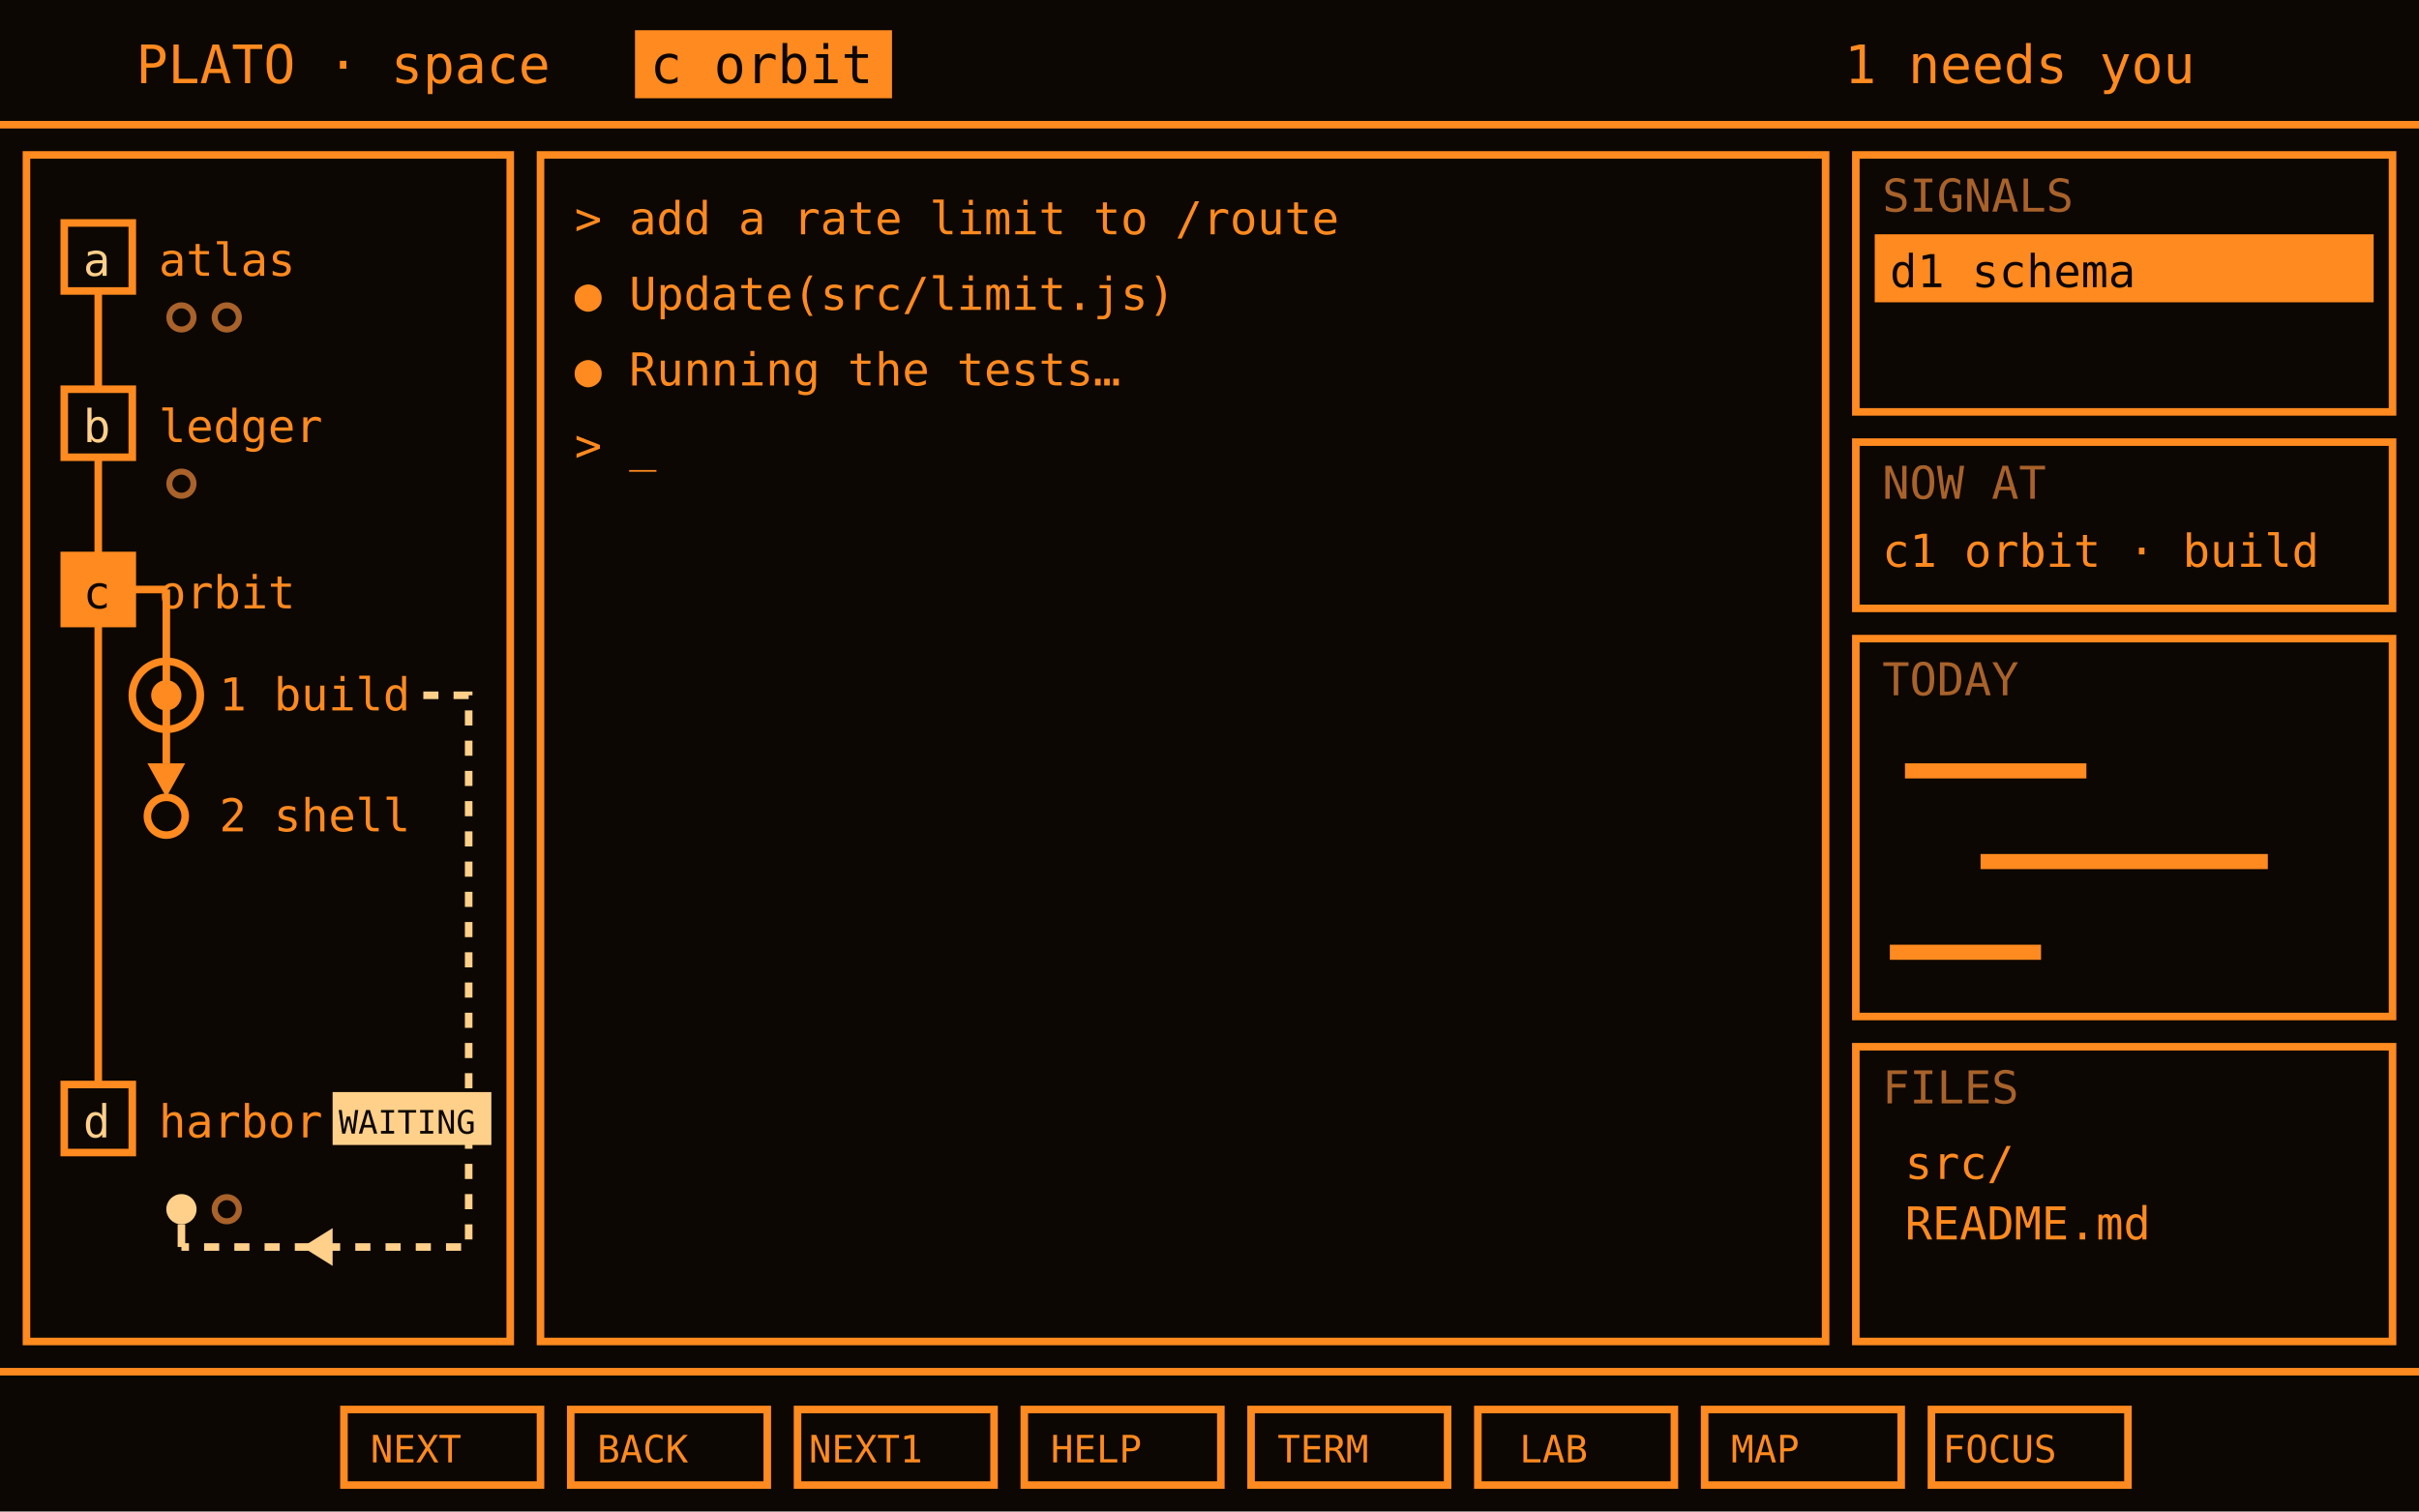
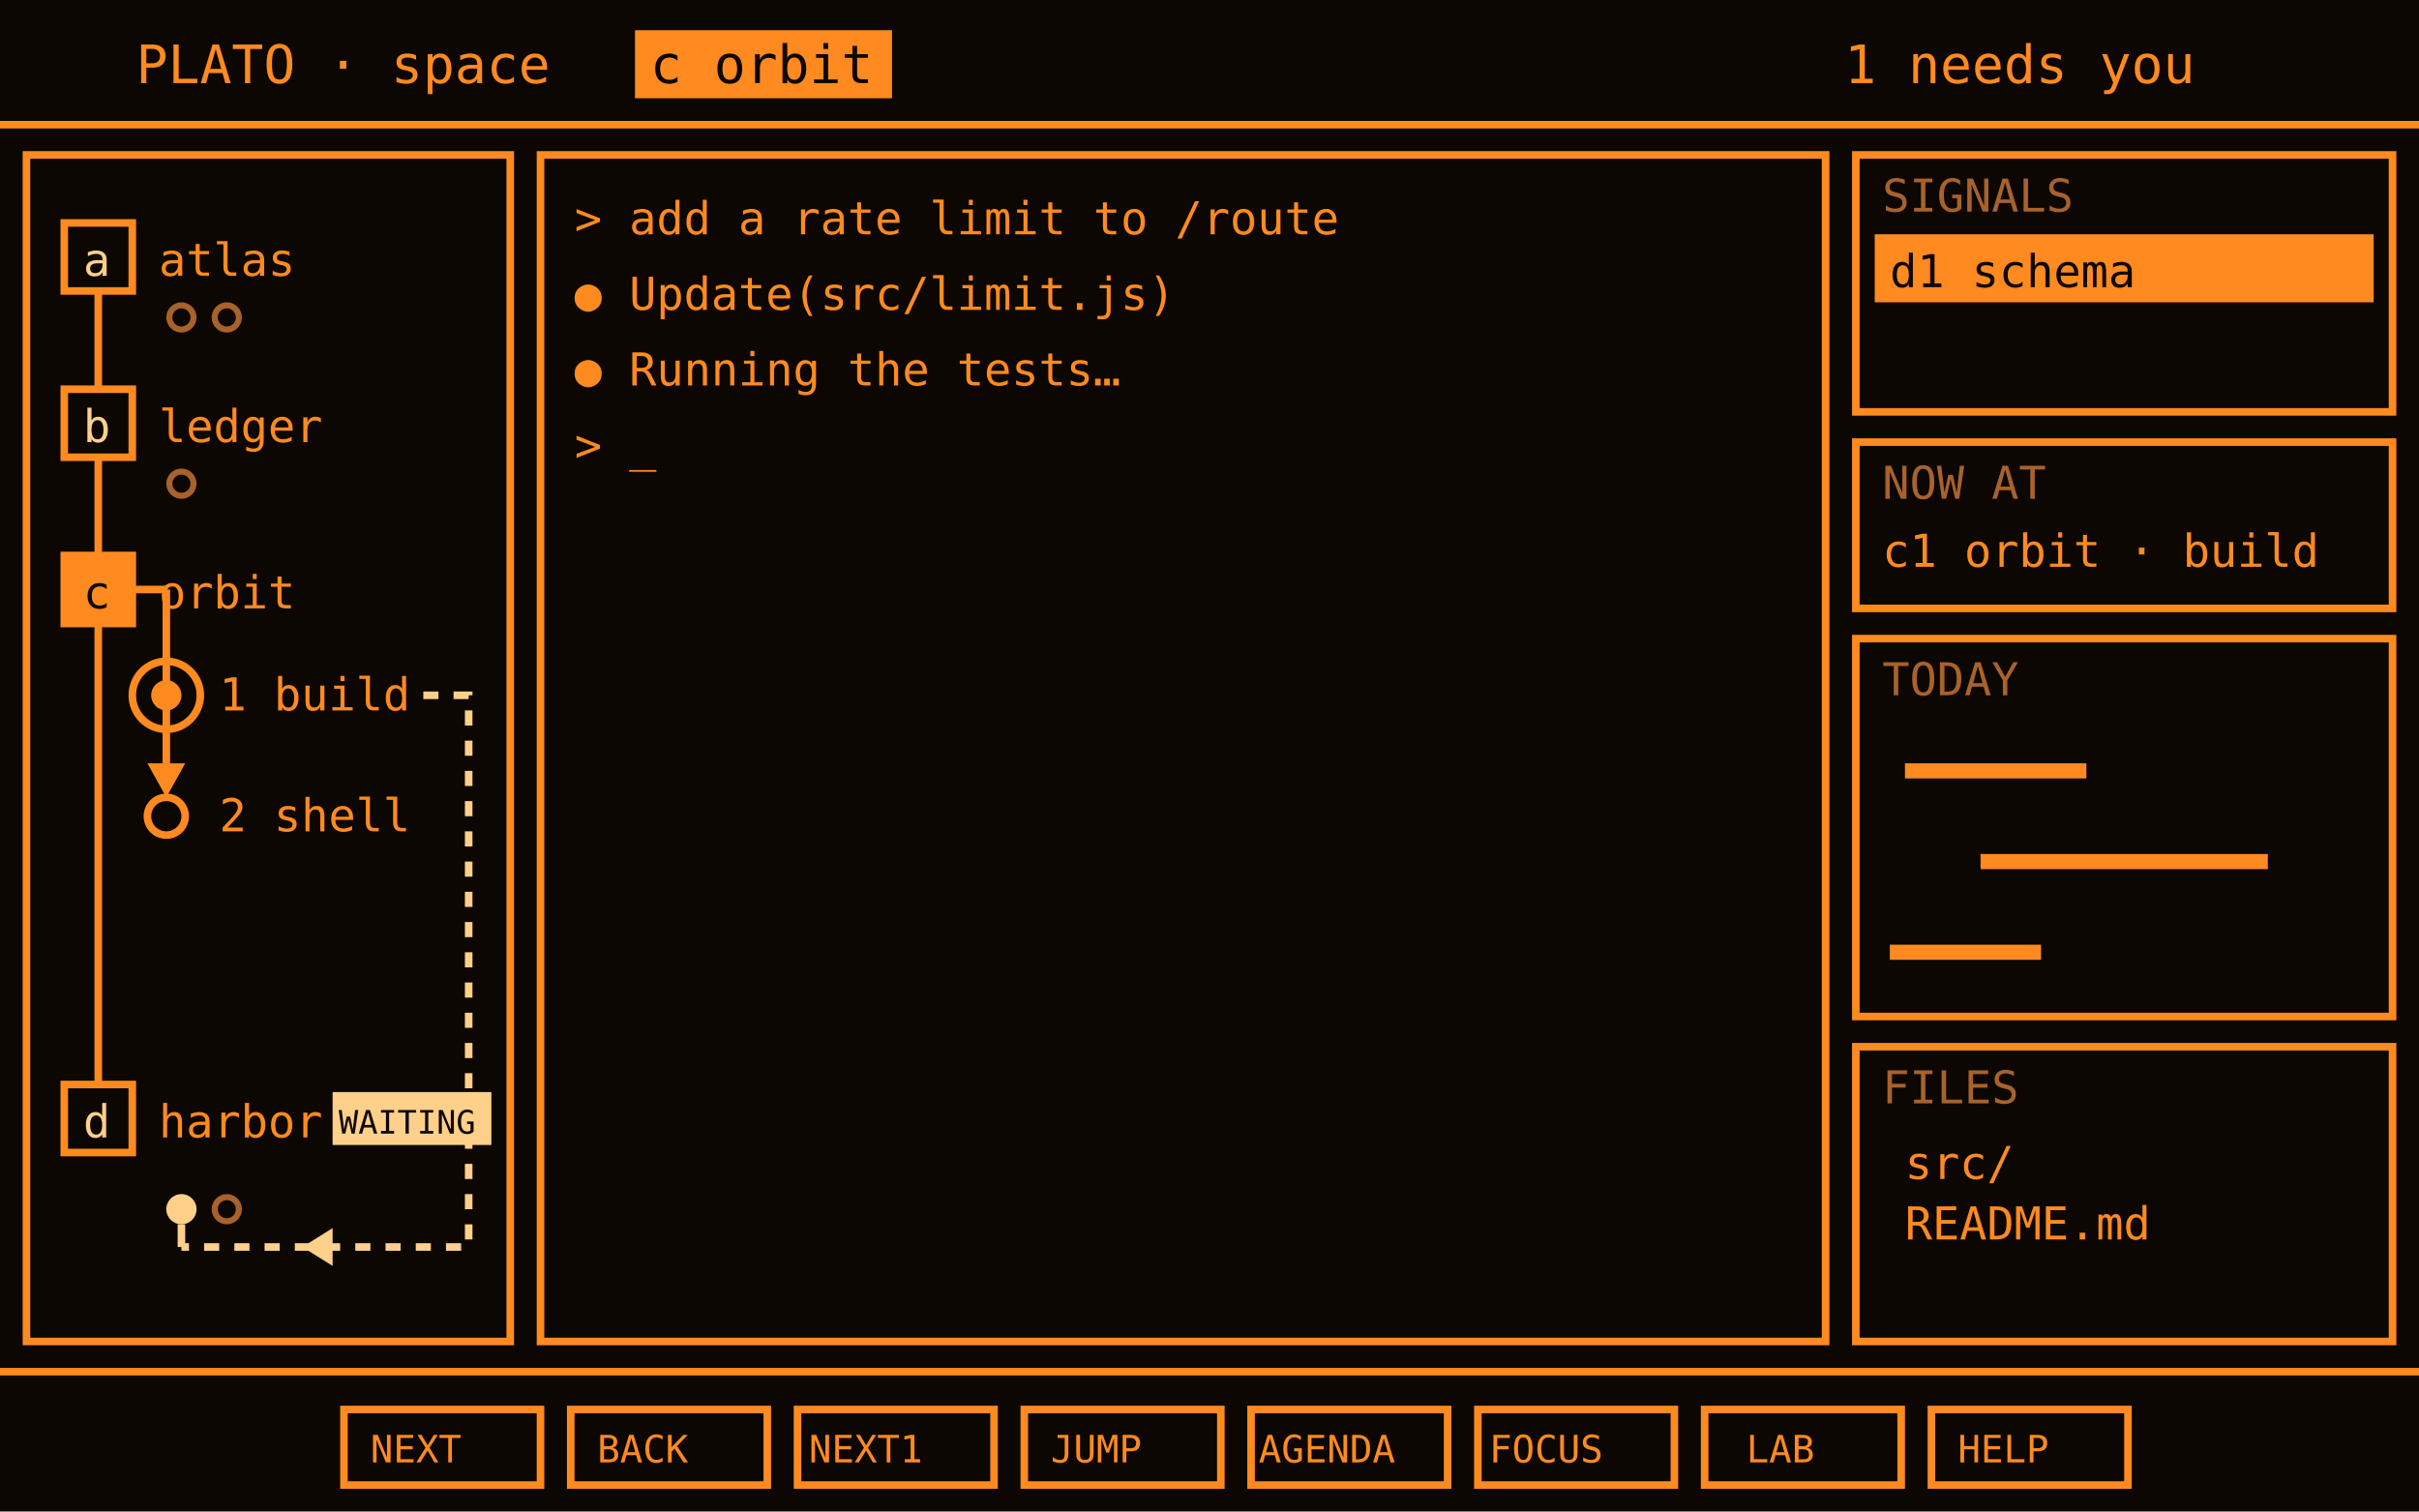
<svg xmlns="http://www.w3.org/2000/svg" width="320" height="200" viewBox="0 0 320 200">
  <rect width="320" height="200" fill="#0d0703" />
  <g fill="#ff8a1f" font-family="monospace" font-size="7">
    <text x="18" y="11">PLATO · space</text>
    <rect x="84" y="4" width="34" height="9" />
    <text x="244" y="11">1 needs you</text>
  </g>
  <text x="86" y="11" fill="#0d0703" font-family="monospace" font-size="7">c orbit</text>
  <g fill="none" stroke="#ff8a1f" stroke-width="1">
    <line x1="0" y1="16.5" x2="320" y2="16.5" />
    <rect x="3.5" y="20.5" width="64" height="157" />
    <rect x="71.5" y="20.5" width="170" height="157" />
    <rect x="245.5" y="20.5" width="71" height="34" />
    <rect x="245.5" y="58.5" width="71" height="22" />
    <rect x="245.5" y="84.5" width="71" height="50" />
    <rect x="245.5" y="138.5" width="71" height="39" />
    <line x1="0" y1="181.5" x2="320" y2="181.5" />
  </g>
  <g stroke="#ff8a1f" stroke-width="1" fill="none">
    <line x1="13" y1="34" x2="13" y2="148" />
    <line x1="13" y1="78" x2="22" y2="78" />
    <line x1="22" y1="78" x2="22" y2="101" />
    <path d="M19.5 101 H24.5 L22 105.5 Z" fill="#ff8a1f" stroke="none" />
    <circle cx="22" cy="92" r="4.5" />
    <circle cx="22" cy="108" r="2.5" />
    <path d="M56 92 H62 V165 H24" stroke="#ffd08a" stroke-dasharray="2 2" />
    <line x1="24" y1="165" x2="24" y2="162" stroke="#ffd08a" />
    <path d="M44 162.5 L40 165 L44 167.5 Z" fill="#ffd08a" stroke="none" />
  </g>
  <g font-family="monospace" font-size="6">
    <g fill="#0d0703" stroke="#ff8a1f">
      <rect x="8.5" y="29.5" width="9" height="9" />
      <rect x="8.5" y="51.5" width="9" height="9" />
      <rect x="8.5" y="143.5" width="9" height="9" />
    </g>
    <rect x="8.5" y="73.5" width="9" height="9" fill="#ff8a1f" stroke="#ff8a1f" />
    <g fill="#ffd08a">
      <text x="11" y="36.5">a</text>
      <text x="11" y="58.5">b</text>
      <text x="11" y="150.5">d</text>
    </g>
    <text x="11" y="80.5" fill="#0d0703">c</text>
    <g fill="#ff8a1f">
      <text x="21" y="36.5">atlas</text>
      <text x="21" y="58.5">ledger</text>
      <text x="21" y="80.5">orbit</text>
      <text x="21" y="150.5">harbor</text>
      <text x="29" y="94">1 build</text>
      <text x="29" y="110">2 shell</text>
    </g>
    <circle cx="22" cy="92" r="2" fill="#ff8a1f" />
    <g fill="none" stroke="#a8622a" stroke-width="0.8">
      <circle cx="24" cy="42" r="1.6" />
      <circle cx="30" cy="42" r="1.6" />
      <circle cx="24" cy="64" r="1.6" />
      <circle cx="30" cy="160" r="1.6" />
    </g>
    <circle cx="24" cy="160" r="2" fill="#ffd08a" />
    <rect x="44" y="144.5" width="21" height="7" fill="#ffd08a" />
    <text x="44.8" y="150" fill="#0d0703" font-size="4.3">WAITING</text>
  </g>
  <g fill="#ff8a1f" font-family="monospace" font-size="6">
    <text x="76" y="31">&gt; add a rate limit to /route</text>
    <text x="76" y="41">● Update(src/limit.js)</text>
    <text x="76" y="51">● Running the tests…</text>
    <text x="76" y="61">&gt; _</text>
    <text x="249" y="28" fill="#a8622a">SIGNALS</text>
    <rect x="248" y="31" width="66" height="9" />
    <text x="250" y="38" fill="#0d0703">d1 schema</text>
    <text x="249" y="66" fill="#a8622a">NOW AT</text>
    <text x="249" y="75">c1 orbit · build</text>
    <text x="249" y="92" fill="#a8622a">TODAY</text>
    <text x="249" y="146" fill="#a8622a">FILES</text>
    <text x="252" y="156">src/</text>
    <text x="252" y="164">README.md</text>
  </g>
  <g stroke="#ff8a1f" stroke-width="2">
    <line x1="252" y1="102" x2="276" y2="102" />
    <line x1="262" y1="114" x2="300" y2="114" />
    <line x1="250" y1="126" x2="270" y2="126" />
  </g>
  <g fill="none" stroke="#ff8a1f">
    <rect x="45.5" y="186.5" width="26" height="10" />
    <rect x="75.5" y="186.5" width="26" height="10" />
    <rect x="105.5" y="186.5" width="26" height="10" />
    <rect x="135.5" y="186.5" width="26" height="10" />
    <rect x="165.5" y="186.5" width="26" height="10" />
    <rect x="195.5" y="186.5" width="26" height="10" />
    <rect x="225.5" y="186.5" width="26" height="10" />
    <rect x="255.5" y="186.5" width="26" height="10" />
  </g>
  <g fill="#ff8a1f" font-family="monospace" font-size="5">
    <text x="49" y="193.5">NEXT</text>
    <text x="79" y="193.5">BACK</text>
    <text x="107" y="193.5">NEXT1</text>
-     <text x="139" y="193.5">HELP</text>
-     <text x="169" y="193.5">TERM</text>
-     <text x="201" y="193.5">LAB</text>
-     <text x="229" y="193.5">MAP</text>
-     <text x="257" y="193.5">FOCUS</text>
+     <text x="139" y="193.5">JUMP</text>
+     <text x="166.5" y="193.5">AGENDA</text>
+     <text x="197" y="193.5">FOCUS</text>
+     <text x="231" y="193.5">LAB</text>
+     <text x="259" y="193.5">HELP</text>
  </g>
</svg>
